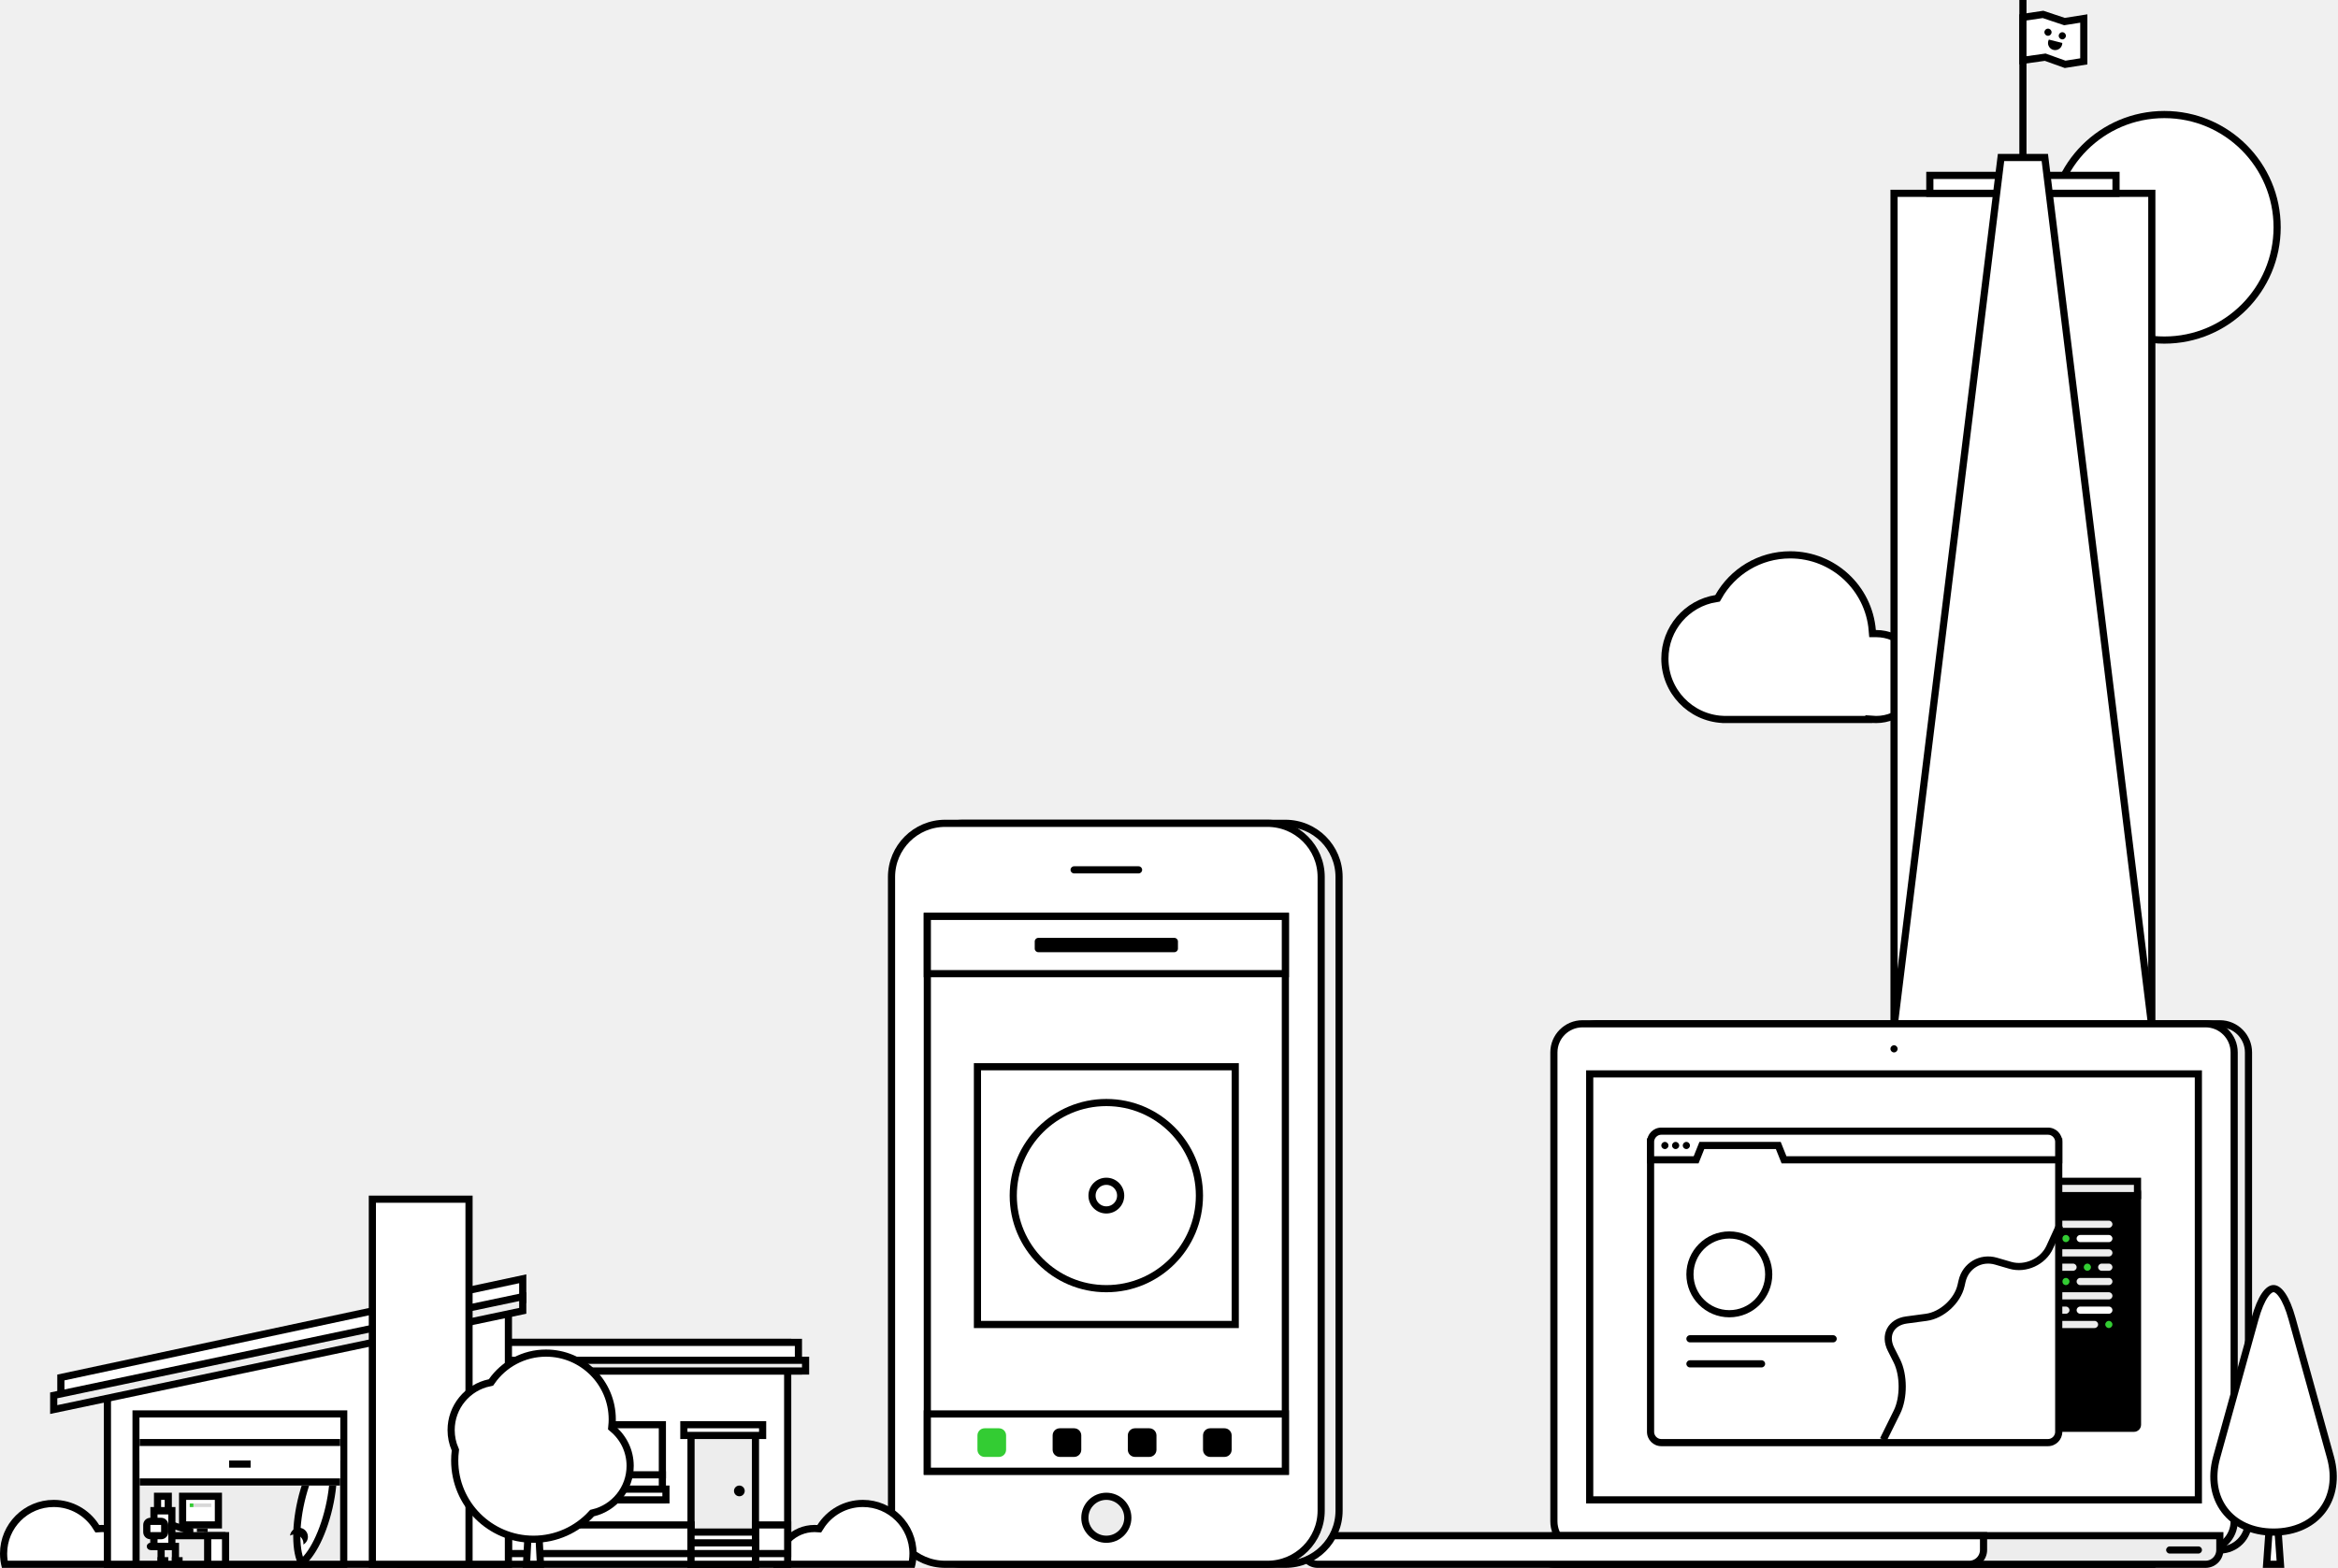
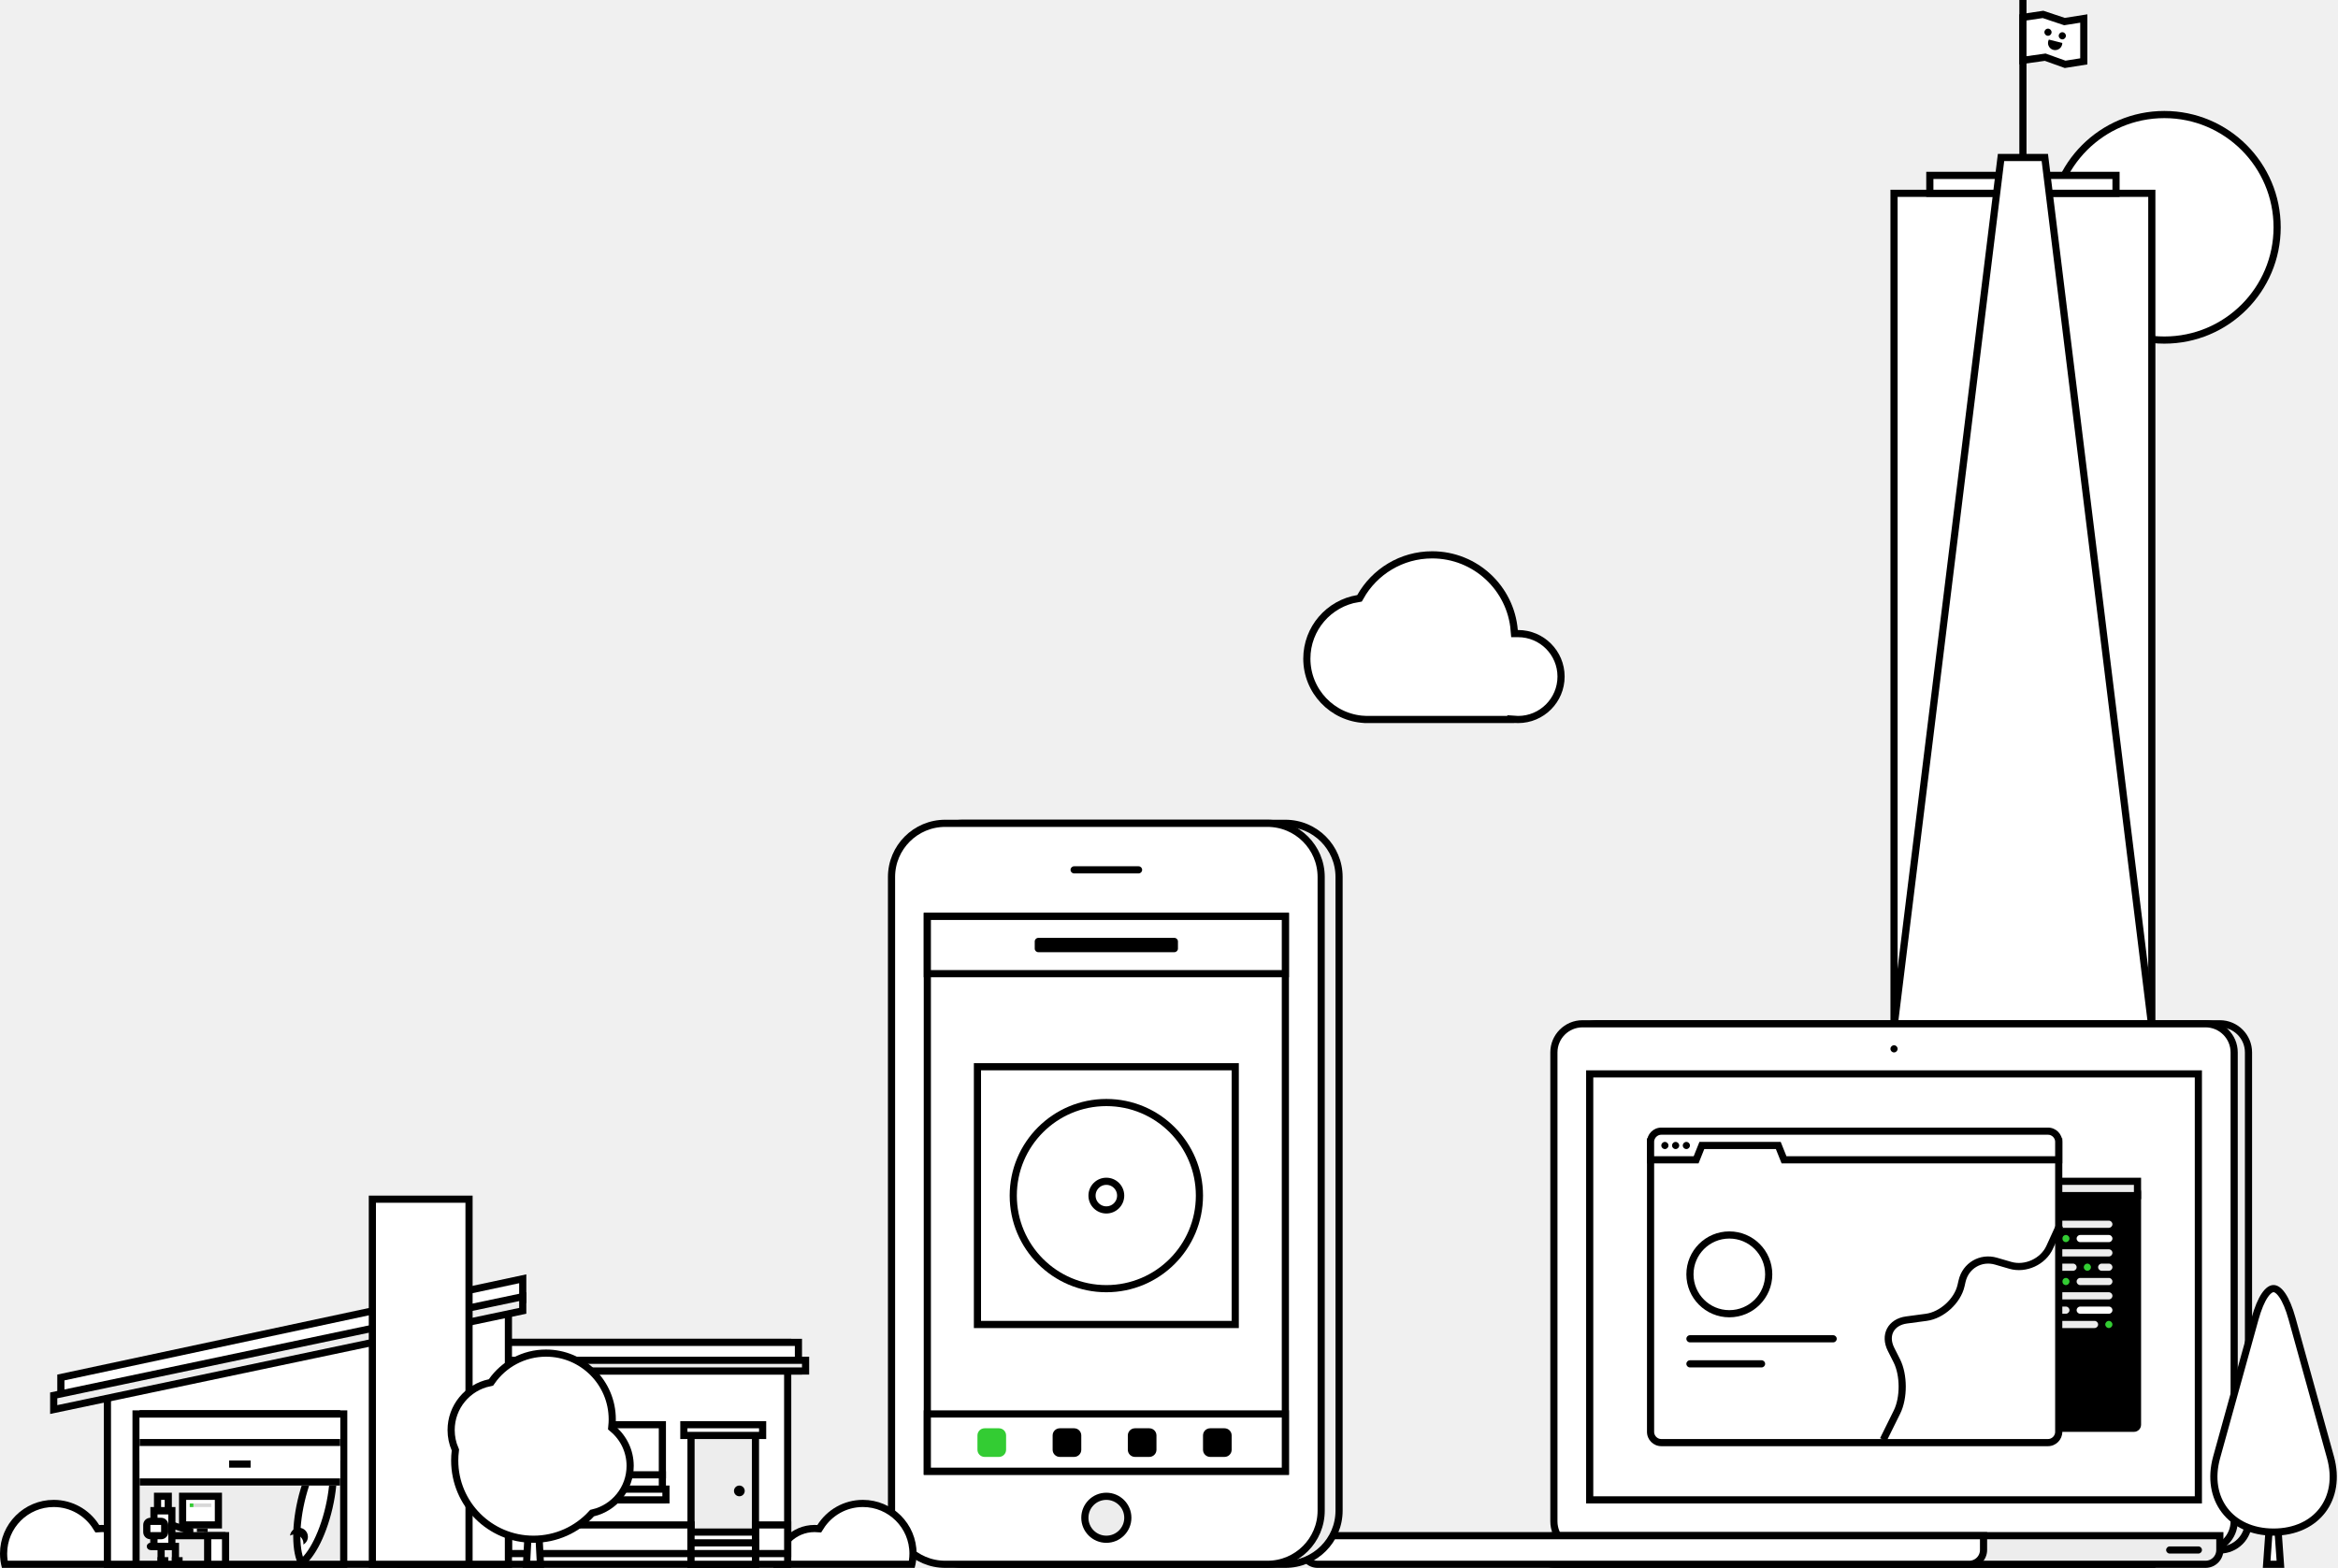
<svg xmlns="http://www.w3.org/2000/svg" xmlns:xlink="http://www.w3.org/1999/xlink" width="653px" height="438px" viewBox="0 0 653 438" version="1.1">
+   <style>
+ 
+       #cloud {
+         animation: 60s cloud-animation ease-in-out infinite;
+         transform: translateX(-100px);
+       }
+ 
+       @keyframes cloud-animation {
+         0% {
+           transform: translateX(-100px);
+         }
+         50% {
+           transform: translateX(90px);
+         }
+         100% {
+           transform: translateX(-100px);
+         }
+       }
+ 
+       .green-dot {
+         animation: 2s fade-out-in ease-in-out infinite;
+       }
+ 
+       #green-dot-1 {
+         animation-delay: .3s;
+       }
+ 
+       #green-dot-3 {
+         animation-delay: .6s;
+       }
+ 
+       @keyframes fade-out-in {
+         0% {
+           opacity: 1;
+         }
+         25% {
+           opacity: 1;
+         }
+         50% {
+           opacity: 0;
+         }
+         75% {
+           opacity: 1;
+         }
+         100% {
+           opacity: 1;
+         }
+       }
+ 
+       #garage #garage-door {
+         transform: translateY(0px);
+         transition: 1s linear;
+       }
+ 
+       #garage.garage-door-close #garage-door {
+         transform: translateY(23px);
+         transition: 1s linear;
+       }
+ 
+       #garage #garage-door #top-door {
+         transition: 1s linear;
+       }
+ 
+       #garage.garage-door-close #garage-door #top-door {
+         transform: translateY(-23px);
+         height: 35px;
+         transition: 1s linear;
+       }
+ 
+       #garage #garage-door #door-line {
+         transition: 1s linear;
+       }
+ 
+       #garage.garage-door-close #garage-door #door-line {
+         transform: translateY(-3px);
+         transition: 1s linear;
+       }
+ 
+       #garage #garage-door #door-line-up {
+         transition: 1s linear;
+       }
+ 
+       #garage.garage-door-close #garage-door #door-line-up {
+         transform: translateY(-14px);
+         transition: 1s linear;
+       }
+ 
+     </style>
  <defs>
    <circle id="path-1" cx="604.5" cy="63.5" r="32.5" />
    <mask id="mask-2" maskContentUnits="userSpaceOnUse" maskUnits="objectBoundingBox" x="0" y="0" width="65" height="65" fill="white">
      <use xlink:href="#path-1" />
    </mask>
    <path d="M481,201.973 C471.524,201.454 464,193.606 464,184 C464,175.055 470.525,167.633 479.076,166.236 C483.191,158.933 491.019,154 500,154 C512.581,154 522.902,163.681 523.918,176 C523.945,176 523.973,176 524,176 C531.18,176 537,181.82 537,189 C537,196.18 531.18,202 524,202 C523.664,202 523.33,201.987 523,201.962 L523,202 L481,202 L481,201.973 Z" id="path-3" />
    <mask id="mask-4" maskContentUnits="userSpaceOnUse" maskUnits="objectBoundingBox" x="0" y="0" width="73" height="48" fill="white">
      <use xlink:href="#path-3" />
    </mask>
    <rect id="path-5" x="10" y="53" width="74" height="385" />
    <mask id="mask-6" maskContentUnits="userSpaceOnUse" maskUnits="objectBoundingBox" x="0" y="0" width="74" height="385" fill="white">
      <use xlink:href="#path-5" />
    </mask>
    <rect id="path-7" x="20" y="48" width="54" height="7" />
    <mask id="mask-8" maskContentUnits="userSpaceOnUse" maskUnits="objectBoundingBox" x="0" y="0" width="54" height="7" fill="white">
      <use xlink:href="#path-7" />
    </mask>
    <rect id="path-9" x="46" y="0" width="2" height="50" />
    <mask id="mask-10" maskContentUnits="userSpaceOnUse" maskUnits="objectBoundingBox" x="0" y="0" width="2" height="50" fill="white">
      <use xlink:href="#path-9" />
    </mask>
    <polygon id="path-11" points="46 4 52.309 3 57.881 5 65 4 65 18 58.291 19 52.309 17 46 18" />
    <mask id="mask-12" maskContentUnits="userSpaceOnUse" maskUnits="objectBoundingBox" x="0" y="0" width="19" height="16" fill="white">
      <use xlink:href="#path-11" />
    </mask>
    <polygon id="path-13" points="40 43 54 43 94 368 0 368" />
    <mask id="mask-14" maskContentUnits="userSpaceOnUse" maskUnits="objectBoundingBox" x="0" y="0" width="94" height="325" fill="white">
      <use xlink:href="#path-13" />
    </mask>
    <rect id="path-15" x="74" y="0" width="192" height="149" rx="9" />
    <mask id="mask-16" maskContentUnits="userSpaceOnUse" maskUnits="objectBoundingBox" x="0" y="0" width="192" height="149" fill="white">
      <use xlink:href="#path-15" />
    </mask>
    <rect id="path-17" x="70" y="0" width="192" height="149" rx="9" />
    <mask id="mask-18" maskContentUnits="userSpaceOnUse" maskUnits="objectBoundingBox" x="0" y="0" width="192" height="149" fill="white">
      <use xlink:href="#path-17" />
    </mask>
    <rect id="path-19" x="80" y="14" width="172" height="121" />
    <mask id="mask-20" maskContentUnits="userSpaceOnUse" maskUnits="objectBoundingBox" x="0" y="0" width="172" height="121" fill="white">
      <use xlink:href="#path-19" />
    </mask>
    <rect id="path-21" x="0" y="2" width="76" height="69" rx="2" />
    <mask id="mask-22" maskContentUnits="userSpaceOnUse" maskUnits="objectBoundingBox" x="0" y="0" width="76" height="69" fill="white">
      <use xlink:href="#path-21" />
    </mask>
    <rect id="path-23" x="0" y="0" width="76" height="6" />
    <mask id="mask-24" maskContentUnits="userSpaceOnUse" maskUnits="objectBoundingBox" x="0" y="0" width="76" height="6" fill="white">
      <use xlink:href="#path-23" />
    </mask>
    <path d="M0,3 L116,3 L116,84.996 C116,87.207 114.201,89 112.007,89 L3.993,89 C1.788,89 0,87.204 0,84.996 L0,3 Z" id="path-25" />
    <mask id="mask-26" maskContentUnits="userSpaceOnUse" maskUnits="objectBoundingBox" x="0" y="0" width="116" height="86" fill="white">
      <use xlink:href="#path-25" />
    </mask>
    <circle id="path-27" cx="23" cy="41" r="12" />
    <mask id="mask-28" maskContentUnits="userSpaceOnUse" maskUnits="objectBoundingBox" x="0" y="0" width="24" height="24" fill="white">
      <use xlink:href="#path-27" />
    </mask>
    <path d="M37.6,10 L116,10 L116,4.01 C116,1.788 114.212,0 112.007,0 L3.993,0 C1.799,0 0,1.795 0,4.01 L0,10 L14.4,10 L16,6 L36,6 L37.6,10 Z" id="path-29" />
    <mask id="mask-30" maskContentUnits="userSpaceOnUse" maskUnits="objectBoundingBox" x="0" y="0" width="116" height="10" fill="white">
      <use xlink:href="#path-29" />
    </mask>
    <path d="M66,148 C66,145.239 68.239,143 71,143 L258,143 L258,148 C258,150.761 255.761,153 253,153 L71,153 C68.239,153 66,150.756 66,148 Z" id="path-31" />
    <mask id="mask-32" maskContentUnits="userSpaceOnUse" maskUnits="objectBoundingBox" x="0" y="0" width="192" height="10" fill="white">
      <use xlink:href="#path-31" />
    </mask>
    <rect id="path-33" x="242" y="147" width="10" height="2" rx="1" />
    <mask id="mask-34" maskContentUnits="userSpaceOnUse" maskUnits="objectBoundingBox" x="0" y="0" width="10" height="2" fill="white">
      <use xlink:href="#path-33" />
    </mask>
    <path d="M0,143 L192,143 L192,148 C192,150.761 189.761,153 187,153 L5,153 C2.239,153 0,150.756 0,148 L0,143 Z" id="path-35" />
    <mask id="mask-36" maskContentUnits="userSpaceOnUse" maskUnits="objectBoundingBox" x="0" y="0" width="192" height="10" fill="white">
      <use xlink:href="#path-35" />
    </mask>
    <rect id="path-37" x="5" y="0" width="122" height="209" rx="16" />
    <mask id="mask-38" maskContentUnits="userSpaceOnUse" maskUnits="objectBoundingBox" x="0" y="0" width="122" height="209" fill="white">
      <use xlink:href="#path-37" />
    </mask>
    <rect id="path-39" x="0" y="0" width="122" height="209" rx="16" />
    <mask id="mask-40" maskContentUnits="userSpaceOnUse" maskUnits="objectBoundingBox" x="0" y="0" width="122" height="209" fill="white">
      <use xlink:href="#path-39" />
    </mask>
    <rect id="path-41" x="51" y="13" width="20" height="2" rx="1" />
    <mask id="mask-42" maskContentUnits="userSpaceOnUse" maskUnits="objectBoundingBox" x="0" y="0" width="20" height="2" fill="white">
      <use xlink:href="#path-41" />
    </mask>
    <circle id="path-43" cx="61" cy="195" r="7" />
    <mask id="mask-44" maskContentUnits="userSpaceOnUse" maskUnits="objectBoundingBox" x="0" y="0" width="14" height="14" fill="white">
      <use xlink:href="#path-43" />
    </mask>
    <rect id="path-45" x="10" y="26" width="102" height="157" />
    <mask id="mask-46" maskContentUnits="userSpaceOnUse" maskUnits="objectBoundingBox" x="0" y="0" width="102" height="157" fill="white">
      <use xlink:href="#path-45" />
    </mask>
    <rect id="path-47" x="24" y="68" width="74" height="74" />
    <mask id="mask-48" maskContentUnits="userSpaceOnUse" maskUnits="objectBoundingBox" x="0" y="0" width="74" height="74" fill="white">
      <use xlink:href="#path-47" />
    </mask>
    <circle id="path-49" cx="61" cy="105" r="27" />
    <mask id="mask-50" maskContentUnits="userSpaceOnUse" maskUnits="objectBoundingBox" x="0" y="0" width="54" height="54" fill="white">
      <use xlink:href="#path-49" />
    </mask>
    <circle id="path-51" cx="61" cy="105" r="5" />
    <mask id="mask-52" maskContentUnits="userSpaceOnUse" maskUnits="objectBoundingBox" x="0" y="0" width="10" height="10" fill="white">
      <use xlink:href="#path-51" />
    </mask>
    <rect id="path-53" x="10" y="165" width="102" height="18" />
    <mask id="mask-54" maskContentUnits="userSpaceOnUse" maskUnits="objectBoundingBox" x="0" y="0" width="102" height="18" fill="white">
      <use xlink:href="#path-53" />
    </mask>
    <rect id="path-55" x="10" y="26" width="102" height="18" />
    <mask id="mask-56" maskContentUnits="userSpaceOnUse" maskUnits="objectBoundingBox" x="0" y="0" width="102" height="18" fill="white">
      <use xlink:href="#path-55" />
    </mask>
    <path d="M216.539,19 C216.188,17.727 216,16.385 216,15 C216,6.716 222.716,0 231,0 C236.354,0 241.054,2.806 243.708,7.027 C243.97,7.009 244.234,7 244.5,7 C250.851,7 256,12.149 256,18.5 C256,18.668 255.996,18.834 255.989,19 L216.539,19 Z" id="path-57" />
    <mask id="mask-58" maskContentUnits="userSpaceOnUse" maskUnits="objectBoundingBox" x="0" y="0" width="40" height="19" fill="white">
      <use xlink:href="#path-57" />
    </mask>
    <path d="M0.539,19 C0.188,17.727 0,16.385 0,15 C0,6.716 6.716,0 15,0 C20.354,0 25.054,2.806 27.708,7.027 C27.97,7.009 28.234,7 28.5,7 C34.851,7 40,12.149 40,18.5 C40,18.668 39.996,18.834 39.989,19 L0.539,19 Z" id="path-59" />
    <mask id="mask-60" maskContentUnits="userSpaceOnUse" maskUnits="objectBoundingBox" x="0" y="0" width="40" height="19" fill="white">
      <use xlink:href="#path-59" />
    </mask>
    <rect id="path-61" x="97" y="40" width="110" height="64" />
    <mask id="mask-62" maskContentUnits="userSpaceOnUse" maskUnits="objectBoundingBox" x="0" y="0" width="110" height="64" fill="white">
      <use xlink:href="#path-61" />
    </mask>
    <rect id="path-63" x="178" y="64" width="20" height="40" />
    <mask id="mask-64" maskContentUnits="userSpaceOnUse" maskUnits="objectBoundingBox" x="0" y="0" width="20" height="40" fill="white">
      <use xlink:href="#path-63" />
    </mask>
    <rect id="path-65" x="132" y="63" width="40" height="23" />
    <mask id="mask-66" maskContentUnits="userSpaceOnUse" maskUnits="objectBoundingBox" x="0" y="0" width="40" height="23" fill="white">
      <use xlink:href="#path-65" />
    </mask>
    <rect id="path-67" x="149" y="81" width="24" height="5" />
    <mask id="mask-68" maskContentUnits="userSpaceOnUse" maskUnits="objectBoundingBox" x="0" y="0" width="24" height="5" fill="white">
      <use xlink:href="#path-67" />
    </mask>
    <rect id="path-69" x="176" y="63" width="24" height="5" />
    <mask id="mask-70" maskContentUnits="userSpaceOnUse" maskUnits="objectBoundingBox" x="0" y="0" width="24" height="5" fill="white">
      <use xlink:href="#path-69" />
    </mask>
    <rect id="path-71" x="127" y="91" width="53" height="10" />
    <mask id="mask-72" maskContentUnits="userSpaceOnUse" maskUnits="objectBoundingBox" x="0" y="0" width="53" height="10" fill="white">
      <use xlink:href="#path-71" />
    </mask>
    <rect id="path-73" x="196" y="91" width="11" height="10" />
    <mask id="mask-74" maskContentUnits="userSpaceOnUse" maskUnits="objectBoundingBox" x="0" y="0" width="11" height="10" fill="white">
      <use xlink:href="#path-73" />
    </mask>
    <rect id="path-75" x="178" y="93" width="20" height="11" />
    <mask id="mask-76" maskContentUnits="userSpaceOnUse" maskUnits="objectBoundingBox" x="0" y="0" width="20" height="11" fill="white">
      <use xlink:href="#path-75" />
    </mask>
    <rect id="path-77" x="178" y="96" width="20" height="5" />
    <mask id="mask-78" maskContentUnits="userSpaceOnUse" maskUnits="objectBoundingBox" x="0" y="0" width="20" height="5" fill="white">
      <use xlink:href="#path-77" />
    </mask>
    <rect id="path-79" x="97" y="40" width="113" height="10" />
    <mask id="mask-80" maskContentUnits="userSpaceOnUse" maskUnits="objectBoundingBox" x="0" y="0" width="113" height="10" fill="white">
      <use xlink:href="#path-79" />
    </mask>
    <rect id="path-81" x="97" y="45" width="115" height="5" />
    <mask id="mask-82" maskContentUnits="userSpaceOnUse" maskUnits="objectBoundingBox" x="0" y="0" width="115" height="5" fill="white">
      <use xlink:href="#path-81" />
    </mask>
    <polygon id="path-83" points="15 51 129 31 129 104 15 104" />
    <mask id="mask-84" maskContentUnits="userSpaceOnUse" maskUnits="objectBoundingBox" x="0" y="0" width="114" height="73" fill="white">
      <use xlink:href="#path-83" />
    </mask>
    <polygon id="path-85" points="2 50 133 22 133 30 2 58" />
    <mask id="mask-86" maskContentUnits="userSpaceOnUse" maskUnits="objectBoundingBox" x="0" y="0" width="131" height="36" fill="white">
      <use xlink:href="#path-85" />
    </mask>
    <polygon id="path-87" points="0 55 133 27 133 33 0 61" />
    <mask id="mask-88" maskContentUnits="userSpaceOnUse" maskUnits="objectBoundingBox" x="0" y="0" width="133" height="34" fill="white">
      <use xlink:href="#path-87" />
    </mask>
    <rect id="path-89" x="89" y="0" width="29" height="104" />
    <mask id="mask-90" maskContentUnits="userSpaceOnUse" maskUnits="objectBoundingBox" x="0" y="0" width="29" height="104" fill="white">
      <use xlink:href="#path-89" />
    </mask>
    <rect id="path-91" x="0" y="0" width="60" height="44" />
    <mask id="mask-92" maskContentUnits="userSpaceOnUse" maskUnits="objectBoundingBox" x="0" y="0" width="60" height="44" fill="white">
      <use xlink:href="#path-91" />
    </mask>
    <path d="M51,8 C48.109,10.336 46,17.606 46,26.213 C46,34.82 48.109,42.091 51,44.426 C53.891,42.091 56,34.82 56,26.213 C56,17.606 53.891,10.336 51,8 Z" id="path-93" />
    <mask id="mask-94" maskContentUnits="userSpaceOnUse" maskUnits="objectBoundingBox" x="0" y="0" width="10" height="36.426" fill="white">
      <use xlink:href="#path-93" />
    </mask>
    <rect id="path-95" x="10" y="0" width="12" height="10" />
    <mask id="mask-96" maskContentUnits="userSpaceOnUse" maskUnits="objectBoundingBox" x="0" y="0" width="12" height="10" fill="white">
      <use xlink:href="#path-95" />
    </mask>
    <rect id="path-97" x="6" y="11" width="17" height="2" />
    <mask id="mask-98" maskContentUnits="userSpaceOnUse" maskUnits="objectBoundingBox" x="0" y="0" width="17" height="2" fill="white">
      <use xlink:href="#path-97" />
    </mask>
    <rect id="path-99" x="17" y="11" width="7" height="10" />
    <mask id="mask-100" maskContentUnits="userSpaceOnUse" maskUnits="objectBoundingBox" x="0" y="0" width="7" height="10" fill="white">
      <use xlink:href="#path-99" />
    </mask>
    <rect id="path-101" x="2" y="13" width="2" height="2" />
    <mask id="mask-102" maskContentUnits="userSpaceOnUse" maskUnits="objectBoundingBox" x="0" y="0" width="2" height="2" fill="white">
      <use xlink:href="#path-101" />
    </mask>
    <rect id="path-103" x="2" y="4" width="7" height="12" />
    <mask id="mask-104" maskContentUnits="userSpaceOnUse" maskUnits="objectBoundingBox" x="0" y="0" width="7" height="12" fill="white">
      <use xlink:href="#path-103" />
    </mask>
    <rect id="path-105" x="3" y="0" width="5" height="6" />
    <mask id="mask-106" maskContentUnits="userSpaceOnUse" maskUnits="objectBoundingBox" x="0" y="0" width="5" height="6" fill="white">
      <use xlink:href="#path-105" />
    </mask>
    <rect id="path-107" x="0" y="7" width="7" height="6" rx="2" />
    <mask id="mask-108" maskContentUnits="userSpaceOnUse" maskUnits="objectBoundingBox" x="0" y="0" width="7" height="6" fill="white">
      <use xlink:href="#path-107" />
    </mask>
    <rect id="path-109" x="1" y="14" width="8" height="2" rx="1" />
    <mask id="mask-110" maskContentUnits="userSpaceOnUse" maskUnits="objectBoundingBox" x="0" y="0" width="8" height="2" fill="white">
      <use xlink:href="#path-109" />
    </mask>
    <polygon id="path-111" points="23 54 25 54 27 92 21 92" />
    <mask id="mask-112" maskContentUnits="userSpaceOnUse" maskUnits="objectBoundingBox" x="0" y="0" width="6" height="38" fill="white">
      <use xlink:href="#path-111" />
    </mask>
    <path d="M1.168,59.21 C1.057,60.124 1,61.056 1,62 C1,74.703 11.297,85 24,85 C30.683,85 36.7,82.15 40.902,77.599 C47.269,76.068 52,70.336 52,63.5 C52,59.08 50.022,55.121 46.903,52.461 C46.967,51.816 47,51.162 47,50.5 C47,39.73 38.27,31 27.5,31 C20.897,31 15.06,34.282 11.532,39.304 C4.948,40.673 0,46.509 0,53.5 C0,55.527 0.416,57.458 1.168,59.21 Z" id="path-113" />
    <mask id="mask-114" maskContentUnits="userSpaceOnUse" maskUnits="objectBoundingBox" x="0" y="0" width="52" height="54" fill="white">
      <use xlink:href="#path-113" />
    </mask>
    <polygon id="path-115" points="509 64 511 64 513 92 507 92" />
    <mask id="mask-116" maskContentUnits="userSpaceOnUse" maskUnits="objectBoundingBox" x="0" y="0" width="6" height="28" fill="white">
      <use xlink:href="#path-115" />
    </mask>
    <path d="M503.859,22.161 C507.251,9.922 512.751,9.929 516.141,22.161 L526.859,60.839 C530.251,73.078 522.705,83 510,83 L510,83 C497.297,83 489.751,73.071 493.141,60.839 L503.859,22.161 Z" id="path-117" />
    <mask id="mask-118" maskContentUnits="userSpaceOnUse" maskUnits="objectBoundingBox" x="0" y="0" width="46" height="83" fill="white">
      <use xlink:href="#path-117" />
    </mask>
  </defs>
  <g id="home" stroke="none" stroke-width="1" fill="none" fill-rule="evenodd">
    <g transform="translate(-555, -267)" id="illustration-export">
      <g transform="translate(555, 267)">
        <use id="sund" stroke="#000000" mask="url(#mask-2)" stroke-width="4" fill="#FFFFFF" xlink:href="#path-1" />
        <use id="cloud" stroke="#000000" mask="url(#mask-4)" stroke-width="4" fill="#FFFFFF" xlink:href="#path-3" />
        <g id="building" transform="translate(518, 0)">
          <use id="Rectangle-16" stroke="#000000" mask="url(#mask-6)" stroke-width="4" fill="#FFFFFF" xlink:href="#path-5" />
          <use id="Rectangle-16" stroke="#000000" mask="url(#mask-8)" stroke-width="4" fill="#FFFFFF" transform="translate(47, 51.5) scale(1, -1) translate(-47, -51.5) " xlink:href="#path-7" />
          <use id="Rectangle-16" stroke="#000000" mask="url(#mask-10)" stroke-width="4" fill="#FFFFFF" transform="translate(47, 25) scale(1, -1) translate(-47, -25) " xlink:href="#path-9" />
          <use id="Rectangle-16" stroke="#000000" mask="url(#mask-12)" stroke-width="4" fill="#FFFFFF" transform="translate(55.5, 11) scale(-1, -1) translate(-55.5, -11) " xlink:href="#path-11" />
          <circle id="Oval-9" fill="#000000" cx="54" cy="9" r="1" />
          <circle id="Oval-9" fill="#000000" cx="58" cy="10" r="1" />
          <path d="M58,12 C58,13.105 57.105,14 56,14 C54.895,14 54,13.105 54,12 C54,11.66 54.085,11.339 54.235,11.059 L58,12 Z" id="Combined-Shape" fill="#000000" />
          <use id="Rectangle-16" stroke="#000000" mask="url(#mask-14)" stroke-width="4" fill="#FFFFFF" xlink:href="#path-13" />
        </g>
        <g id="macbook" transform="translate(363, 285)">
          <use id="iphone" stroke="#000000" mask="url(#mask-16)" stroke-width="4" fill="#EDEDED" xlink:href="#path-15" />
          <use id="iphone" stroke="#000000" mask="url(#mask-18)" stroke-width="4" fill="#FFFFFF" xlink:href="#path-17" />
          <circle id="Oval-10" fill="#000000" cx="166" cy="8" r="1" />
          <use id="Rectangle" stroke="#000000" mask="url(#mask-20)" stroke-width="4" fill="#FFFFFF" xlink:href="#path-19" />
          <g id="terminal" transform="translate(159, 44)">
            <use id="Rectangle-15" stroke="#000000" mask="url(#mask-22)" stroke-width="4" fill="#000000" xlink:href="#path-21" />
            <g id="Group-4" transform="translate(42, 12)">
              <rect id="Rectangle-18" fill="#EDEDED" x="9" y="0" width="17" height="2" rx="1" />
              <rect id="Rectangle-18" fill="#EDEDED" x="6" y="8" width="20" height="2" rx="1" />
              <rect id="Rectangle-18" fill="#EDEDED" x="6" y="12" width="10" height="2" rx="1" />
              <rect id="Rectangle-18" fill="#FFFFFF" x="16" y="4" width="10" height="2" rx="1" />
              <rect id="Rectangle-18" fill="#EDEDED" x="0" y="4" width="10" height="2" rx="1" />
-               <rect id="Rectangle-18" fill="#33CC33" x="12" y="4" width="2" height="2" rx="1" />
-               <rect id="Rectangle-18" fill="#33CC33" x="18" y="12" width="2" height="2" rx="1" />
+               <rect id="green-dot-1" class="green-dot" fill="#33CC33" x="12" y="4" width="2" height="2" rx="1" />
+               <rect id="green-dot-2" class="green-dot" fill="#33CC33" x="18" y="12" width="2" height="2" rx="1" />
              <rect id="Rectangle-18" fill="#EDEDED" x="22" y="12" width="4" height="2" rx="1" />
            </g>
            <g id="Group-4" transform="translate(57, 35) scale(-1, -1) translate(-57, -35) translate(46, 28)">
              <rect id="Rectangle-18" fill="#EDEDED" x="4" y="0" width="17" height="2" rx="1" />
              <rect id="Rectangle-18" fill="#EDEDED" x="0" y="8" width="20" height="2" rx="1" />
              <rect id="Rectangle-18" fill="#EDEDED" x="0" y="12" width="10" height="2" rx="1" />
              <rect id="Rectangle-18" fill="#EDEDED" x="12" y="4" width="10" height="2" rx="1" />
              <rect id="Rectangle-18" fill="#FFFFFF" x="0" y="4" width="10" height="2" rx="1" />
-               <rect id="Rectangle-18" fill="#33CC33" x="0" y="0" width="2" height="2" rx="1" />
-               <rect id="Rectangle-18" fill="#33CC33" x="12" y="12" width="2" height="2" rx="1" />
+               <rect id="green-dot-3" class="green-dot" fill="#33CC33" x="0" y="0" width="2" height="2" rx="1" />
+               <rect id="green-dot-4" class="green-dot" fill="#33CC33" x="12" y="12" width="2" height="2" rx="1" />
              <rect id="Rectangle-18" fill="#EDEDED" x="16" y="12" width="4" height="2" rx="1" />
            </g>
            <use id="Rectangle-15" stroke="#000000" mask="url(#mask-24)" stroke-width="4" fill="#EDEDED" xlink:href="#path-23" />
          </g>
          <g id="Group-3" transform="translate(97, 30)">
            <use id="Combined-Shape" stroke="#000000" mask="url(#mask-26)" stroke-width="4" fill="#FFFFFF" xlink:href="#path-25" />
            <path d="M66,87.203 L69.828,79.462 C71.788,75.501 71.761,69.083 69.781,65.154 L68.164,61.943 C66.178,58.002 68.119,54.331 72.49,53.744 L78.002,53.005 C82.377,52.418 86.727,48.448 87.714,44.152 L88.009,42.869 C88.998,38.567 93.237,36.08 97.477,37.314 L101.477,38.478 C105.717,39.712 110.642,37.449 112.471,33.437 L115.27,27.299" id="Path-3" stroke="#000000" stroke-width="2" />
            <rect id="Rectangle-21" fill="#000000" x="11" y="58" width="42" height="2" rx="1" />
            <rect id="Rectangle-21" fill="#000000" x="11" y="65" width="22" height="2" rx="1" />
            <use id="Oval-13" stroke="#000000" mask="url(#mask-28)" stroke-width="4" fill="#FFFFFF" xlink:href="#path-27" />
            <use id="Combined-Shape" stroke="#000000" mask="url(#mask-30)" stroke-width="4" fill="#FFFFFF" xlink:href="#path-29" />
            <circle id="Oval-8" fill="#000000" cx="5" cy="5" r="1" />
            <circle id="Oval-8" fill="#000000" cx="8" cy="5" r="1" />
            <circle id="Oval-8" fill="#000000" cx="11" cy="5" r="1" />
          </g>
          <use id="Combined-Shape" stroke="#000000" mask="url(#mask-32)" stroke-width="4" fill="#EDEDED" xlink:href="#path-31" />
          <use id="Rectangle-2" stroke="#000000" mask="url(#mask-34)" stroke-width="2" fill="#D8D8D8" xlink:href="#path-33" />
          <use id="Combined-Shape" stroke="#000000" mask="url(#mask-36)" stroke-width="4" fill="#FFFFFF" xlink:href="#path-35" />
        </g>
        <g id="iphone" transform="translate(248, 229)">
          <use stroke="#000000" mask="url(#mask-38)" stroke-width="4" fill="#EDEDED" xlink:href="#path-37" />
          <use stroke="#000000" mask="url(#mask-40)" stroke-width="4" fill="#FFFFFF" xlink:href="#path-39" />
          <use id="Rectangle-2" stroke="#000000" mask="url(#mask-42)" stroke-width="2" fill="#D8D8D8" xlink:href="#path-41" />
          <use id="Oval-2" stroke="#000000" mask="url(#mask-44)" stroke-width="4" fill="#EDEDED" xlink:href="#path-43" />
          <use id="Rectangle" stroke="#000000" mask="url(#mask-46)" stroke-width="4" fill="#FFFFFF" xlink:href="#path-45" />
          <use id="Rectangle" stroke="#000000" mask="url(#mask-48)" stroke-width="4" fill="#FFFFFF" xlink:href="#path-47" />
          <use id="Oval-13" stroke="#000000" mask="url(#mask-50)" stroke-width="4" fill="#FFFFFF" xlink:href="#path-49" />
          <use id="Oval-13" stroke="#000000" mask="url(#mask-52)" stroke-width="4" fill="#FFFFFF" xlink:href="#path-51" />
          <use id="Rectangle" stroke="#000000" mask="url(#mask-54)" stroke-width="4" fill="#FFFFFF" xlink:href="#path-53" />
          <rect id="Rectangle-22" fill="#33CC33" x="25" y="170" width="8" height="8" rx="2" />
          <rect id="Rectangle-22" fill="#000000" x="46" y="170" width="8" height="8" rx="2" />
          <rect id="Rectangle-22" fill="#000000" x="67" y="170" width="8" height="8" rx="2" />
          <rect id="Rectangle-22" fill="#000000" x="88" y="170" width="8" height="8" rx="2" />
          <use id="Rectangle" stroke="#000000" mask="url(#mask-56)" stroke-width="4" fill="#FFFFFF" xlink:href="#path-55" />
          <rect id="Rectangle-2" fill="#000000" x="41" y="33" width="40" height="4" rx="1" />
        </g>
        <g id="trees" transform="translate(0, 419)" stroke="#000000" stroke-width="4" fill="#FFFFFF">
          <use id="Combined-Shape" mask="url(#mask-58)" transform="translate(236, 9.5) scale(-1, 1) translate(-236, -9.5) " xlink:href="#path-57" />
          <use id="Combined-Shape" mask="url(#mask-60)" xlink:href="#path-59" />
        </g>
        <g id="garage" transform="translate(14, 334)">
          <use id="Rectangle-7" stroke="#000000" mask="url(#mask-62)" stroke-width="4" fill="#FFFFFF" xlink:href="#path-61" />
          <use id="Rectangle-7" stroke="#000000" mask="url(#mask-64)" stroke-width="4" fill="#EDEDED" xlink:href="#path-63" />
          <use id="Rectangle-7" stroke="#000000" mask="url(#mask-66)" stroke-width="4" fill="#FFFFFF" xlink:href="#path-65" />
          <use id="Rectangle-7" stroke="#000000" mask="url(#mask-68)" stroke-width="4" fill="#FFFFFF" xlink:href="#path-67" />
          <rect id="Rectangle-7" fill="#000000" x="148" y="77" width="24" height="2" />
          <use id="Rectangle-7" stroke="#000000" mask="url(#mask-70)" stroke-width="4" fill="#FFFFFF" xlink:href="#path-69" />
          <circle id="Oval-7" fill="#000000" cx="192.5" cy="82.5" r="1.5" />
          <use id="Rectangle-7" stroke="#000000" mask="url(#mask-72)" stroke-width="4" fill="#FFFFFF" transform="translate(153.5, 96) scale(-1, 1) translate(-153.5, -96) " xlink:href="#path-71" />
          <use id="Rectangle-7" stroke="#000000" mask="url(#mask-74)" stroke-width="4" fill="#FFFFFF" transform="translate(201.5, 96) scale(-1, 1) translate(-201.5, -96) " xlink:href="#path-73" />
          <use id="Rectangle-7" stroke="#000000" mask="url(#mask-76)" stroke-width="4" fill="#FFFFFF" xlink:href="#path-75" />
          <use id="Rectangle-7" stroke="#000000" mask="url(#mask-78)" stroke-width="4" fill="#FFFFFF" xlink:href="#path-77" />
          <use id="Rectangle-7" stroke="#000000" mask="url(#mask-80)" stroke-width="4" fill="#FFFFFF" xlink:href="#path-79" />
          <use id="Rectangle-7" stroke="#000000" mask="url(#mask-82)" stroke-width="4" fill="#EDEDED" xlink:href="#path-81" />
          <use id="Rectangle-6" stroke="#000000" mask="url(#mask-84)" stroke-width="4" fill="#FFFFFF" xlink:href="#path-83" />
          <use id="Rectangle-6" stroke="#000000" mask="url(#mask-86)" stroke-width="4" fill="#FFFFFF" xlink:href="#path-85" />
          <use id="Rectangle-6" stroke="#000000" mask="url(#mask-88)" stroke-width="4" fill="#EDEDED" xlink:href="#path-87" />
          <use id="Rectangle-7" stroke="#000000" mask="url(#mask-90)" stroke-width="4" fill="#FFFFFF" xlink:href="#path-89" />
          <g id="door" transform="translate(23, 60)">
            <use id="Rectangle-7" stroke="#000000" mask="url(#mask-92)" stroke-width="4" fill="#EDEDED" xlink:href="#path-91" />
            <use id="Combined-Shape" stroke="#000000" mask="url(#mask-94)" stroke-width="4" fill="#FFFFFF" transform="translate(51, 26.21319) rotate(13) translate(-51, -26.21319) " xlink:href="#path-93" />
            <path d="M47.728,37.481 C48.487,37.05 49,36.234 49,35.298 C49,33.912 47.877,32.789 46.491,32.789 C45.208,32.789 44.149,33.752 44,34.996 C44.365,34.789 44.787,34.67 45.237,34.67 C46.622,34.67 47.746,35.794 47.746,37.179 C47.746,37.282 47.739,37.382 47.728,37.481 Z" id="Combined-Shape" fill="#000000" />
            <g id="Group-5" transform="translate(3, 23)">
              <use id="Rectangle-7" stroke="#000000" mask="url(#mask-96)" stroke-width="4" fill="#FFFFFF" xlink:href="#path-95" />
              <rect id="Rectangle-12" fill="#D8D8D8" x="13" y="3" width="6" height="1" />
              <rect id="Rectangle-10" fill="#33CC33" x="13" y="3" width="1" height="1" />
              <rect id="Rectangle-20" fill="#000000" x="15" y="10" width="3" height="1" />
              <use id="Rectangle-7" stroke="#000000" mask="url(#mask-98)" stroke-width="4" fill="#FFFFFF" xlink:href="#path-97" />
              <use id="Rectangle-7" stroke="#000000" mask="url(#mask-100)" stroke-width="4" fill="#FFFFFF" transform="translate(20.5, 16) scale(1, -1) translate(-20.5, -16) " xlink:href="#path-99" />
              <rect id="Rectangle-19" fill="#000000" x="8" y="14" width="2" height="6" />
              <polygon id="Rectangle-19" fill="#000000" points="8 8 14 10 14 12 8 10" />
              <rect id="Rectangle-19" fill="#000000" x="8" y="18" width="3" height="2" />
              <rect id="Rectangle-19" fill="#000000" x="4" y="14" width="2" height="6" />
              <rect id="Rectangle-19" fill="#000000" x="4" y="18" width="3" height="2" />
              <use id="Rectangle-7" stroke="#000000" mask="url(#mask-102)" stroke-width="4" fill="#FFFFFF" xlink:href="#path-101" />
              <use id="Combined-Shape" stroke="#000000" mask="url(#mask-104)" stroke-width="4" fill="#FFFFFF" xlink:href="#path-103" />
              <use id="Rectangle-7" stroke="#000000" mask="url(#mask-106)" stroke-width="4" fill="#FFFFFF" xlink:href="#path-105" />
              <use id="Rectangle-7" stroke="#000000" mask="url(#mask-108)" stroke-width="4" fill="#FFFFFF" xlink:href="#path-107" />
              <use id="Rectangle-7" stroke="#000000" mask="url(#mask-110)" stroke-width="4" fill="#FFFFFF" xlink:href="#path-109" />
            </g>
-             <rect id="Rectangle-8" fill="#FFFFFF" x="2" y="2" width="56" height="12" />
-             <rect id="Rectangle-8" fill="#000000" x="2" y="8" width="56" height="2" />
-             <rect id="Rectangle-8" fill="#FFFFFF" x="2" y="10" width="56" height="11" />
-             <rect id="Rectangle-8" fill="#000000" x="2" y="19" width="56" height="2" />
-             <rect id="Rectangle-8" fill="#000000" x="27" y="14" width="6" height="2" />
+             <g id="garage-door">
+               <rect id="top-door" fill="#FFFFFF" x="2" y="2" width="56" height="12" />
+               <rect id="door-line-up" fill="#000000" x="2" y="0" width="56" height="2" />
+               <rect id="door-line" fill="#000000" x="2" y="0" width="56" height="2" />
+               <rect id="Rectangle-8" fill="#000000" x="2" y="8" width="56" height="2" />
+               <rect fill="#FFFFFF" x="2" y="10" width="56" height="11" />
+               <rect id="Rectangle-8" fill="#000000" x="2" y="19" width="56" height="2" />
+               <rect id="Rectangle-8" fill="#000000" x="27" y="14" width="6" height="2" />
+             </g>
          </g>
        </g>
        <g id="trees" transform="translate(125, 346)" stroke="#000000" stroke-width="4" fill="#FFFFFF">
          <use id="Rectangle-4" mask="url(#mask-112)" xlink:href="#path-111" />
          <use id="Combined-Shape" mask="url(#mask-114)" xlink:href="#path-113" />
          <use id="Rectangle-4" mask="url(#mask-116)" xlink:href="#path-115" />
          <use id="Triangle" mask="url(#mask-118)" xlink:href="#path-117" />
        </g>
      </g>
    </g>
  </g>
</svg>
